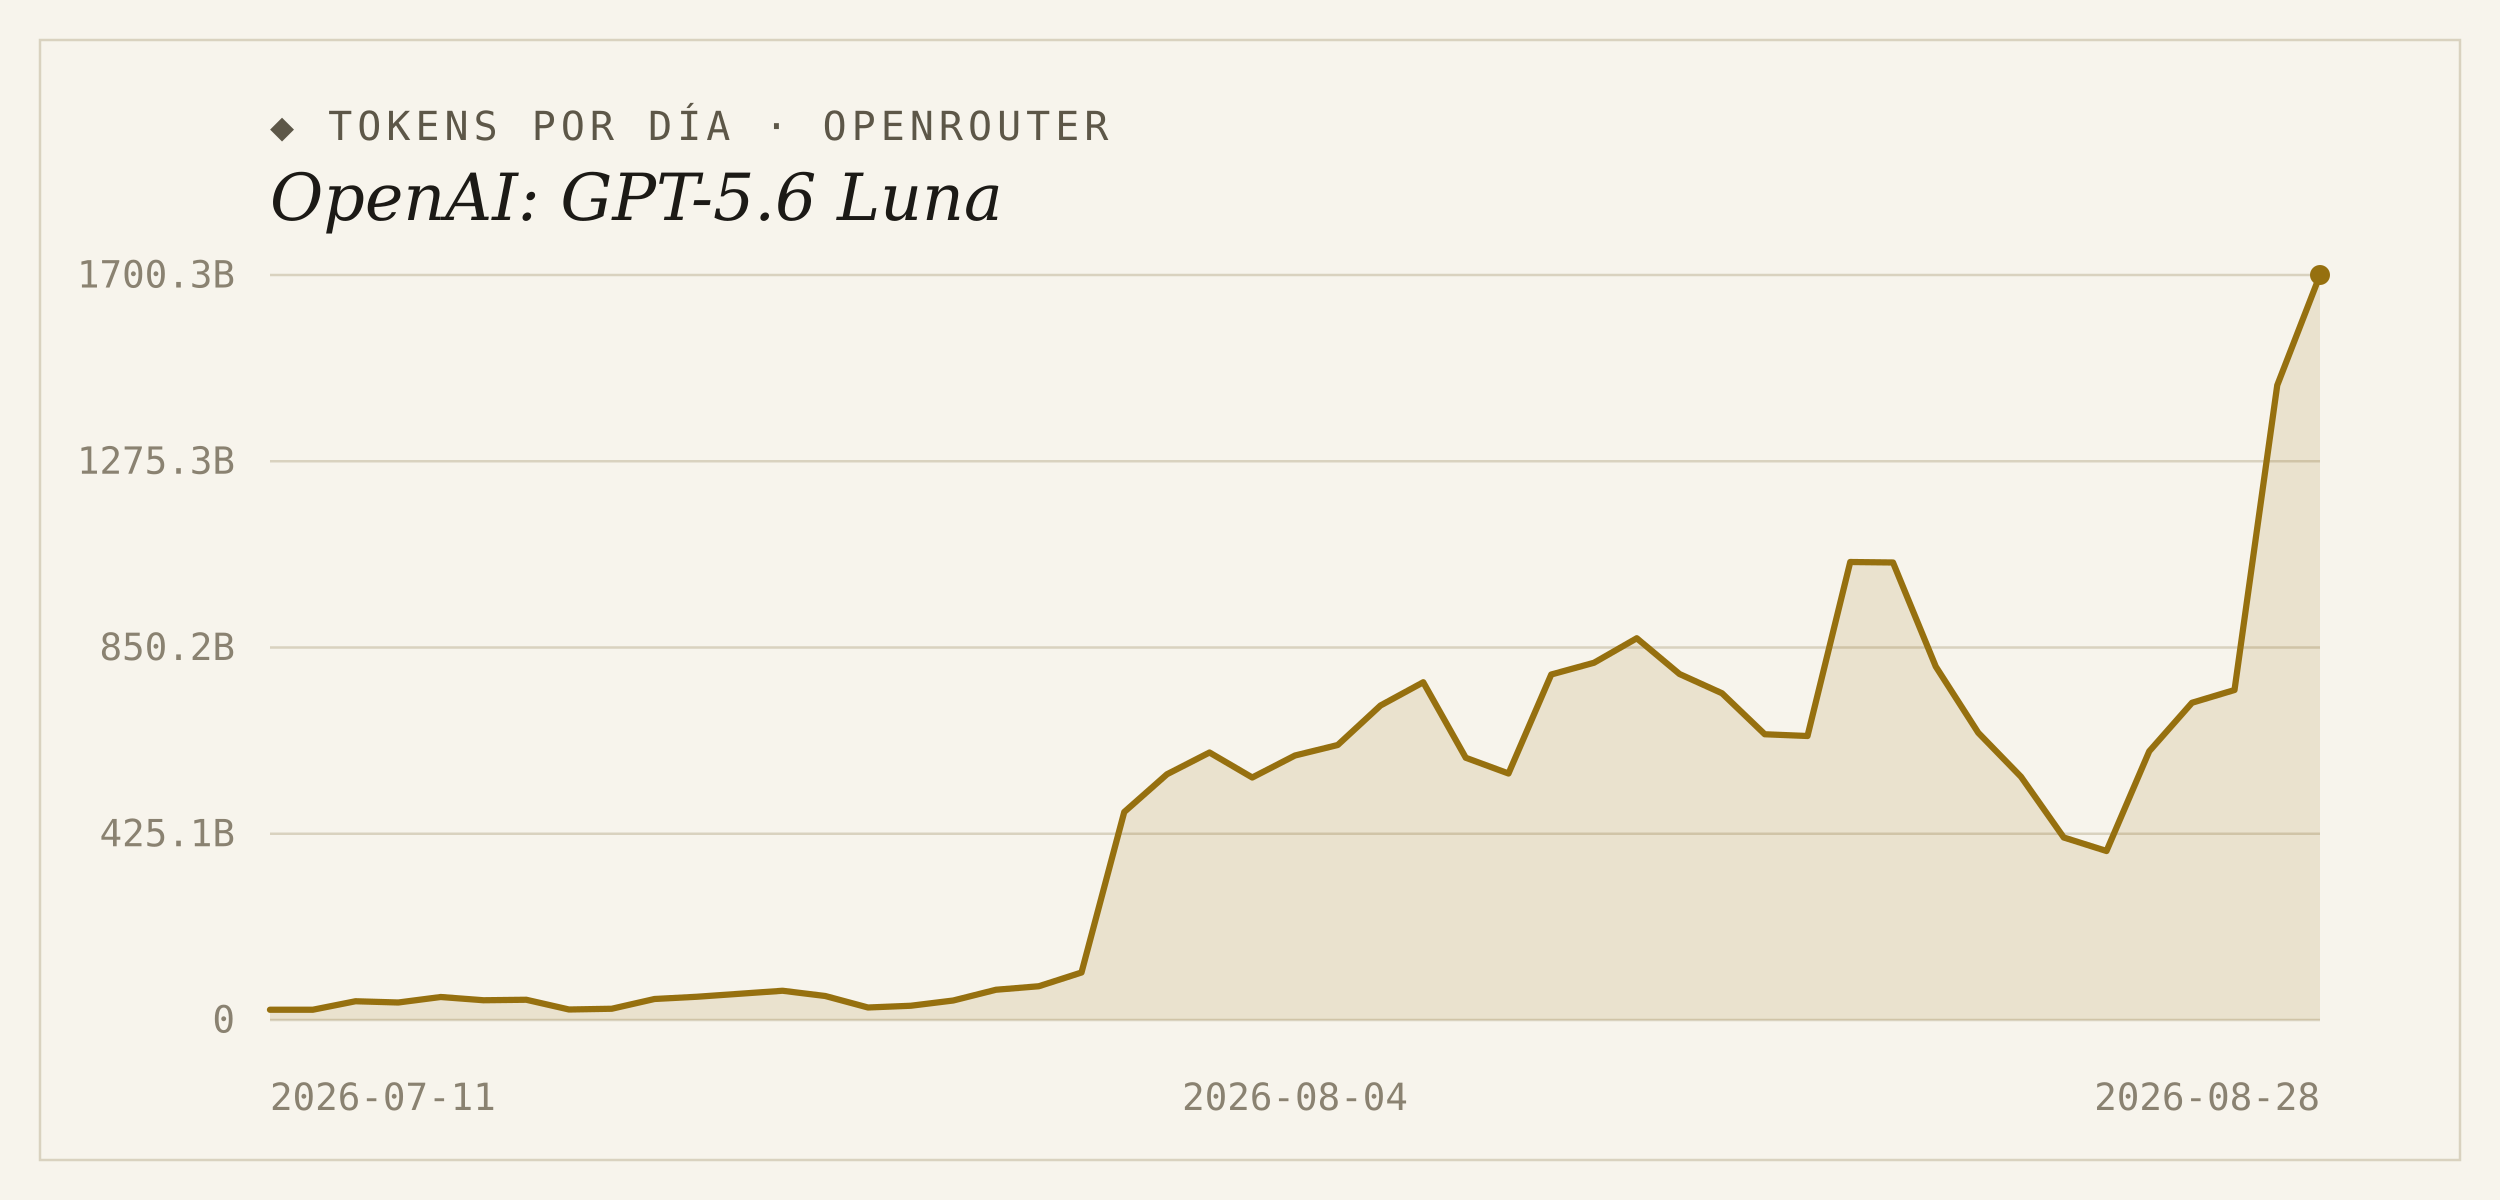
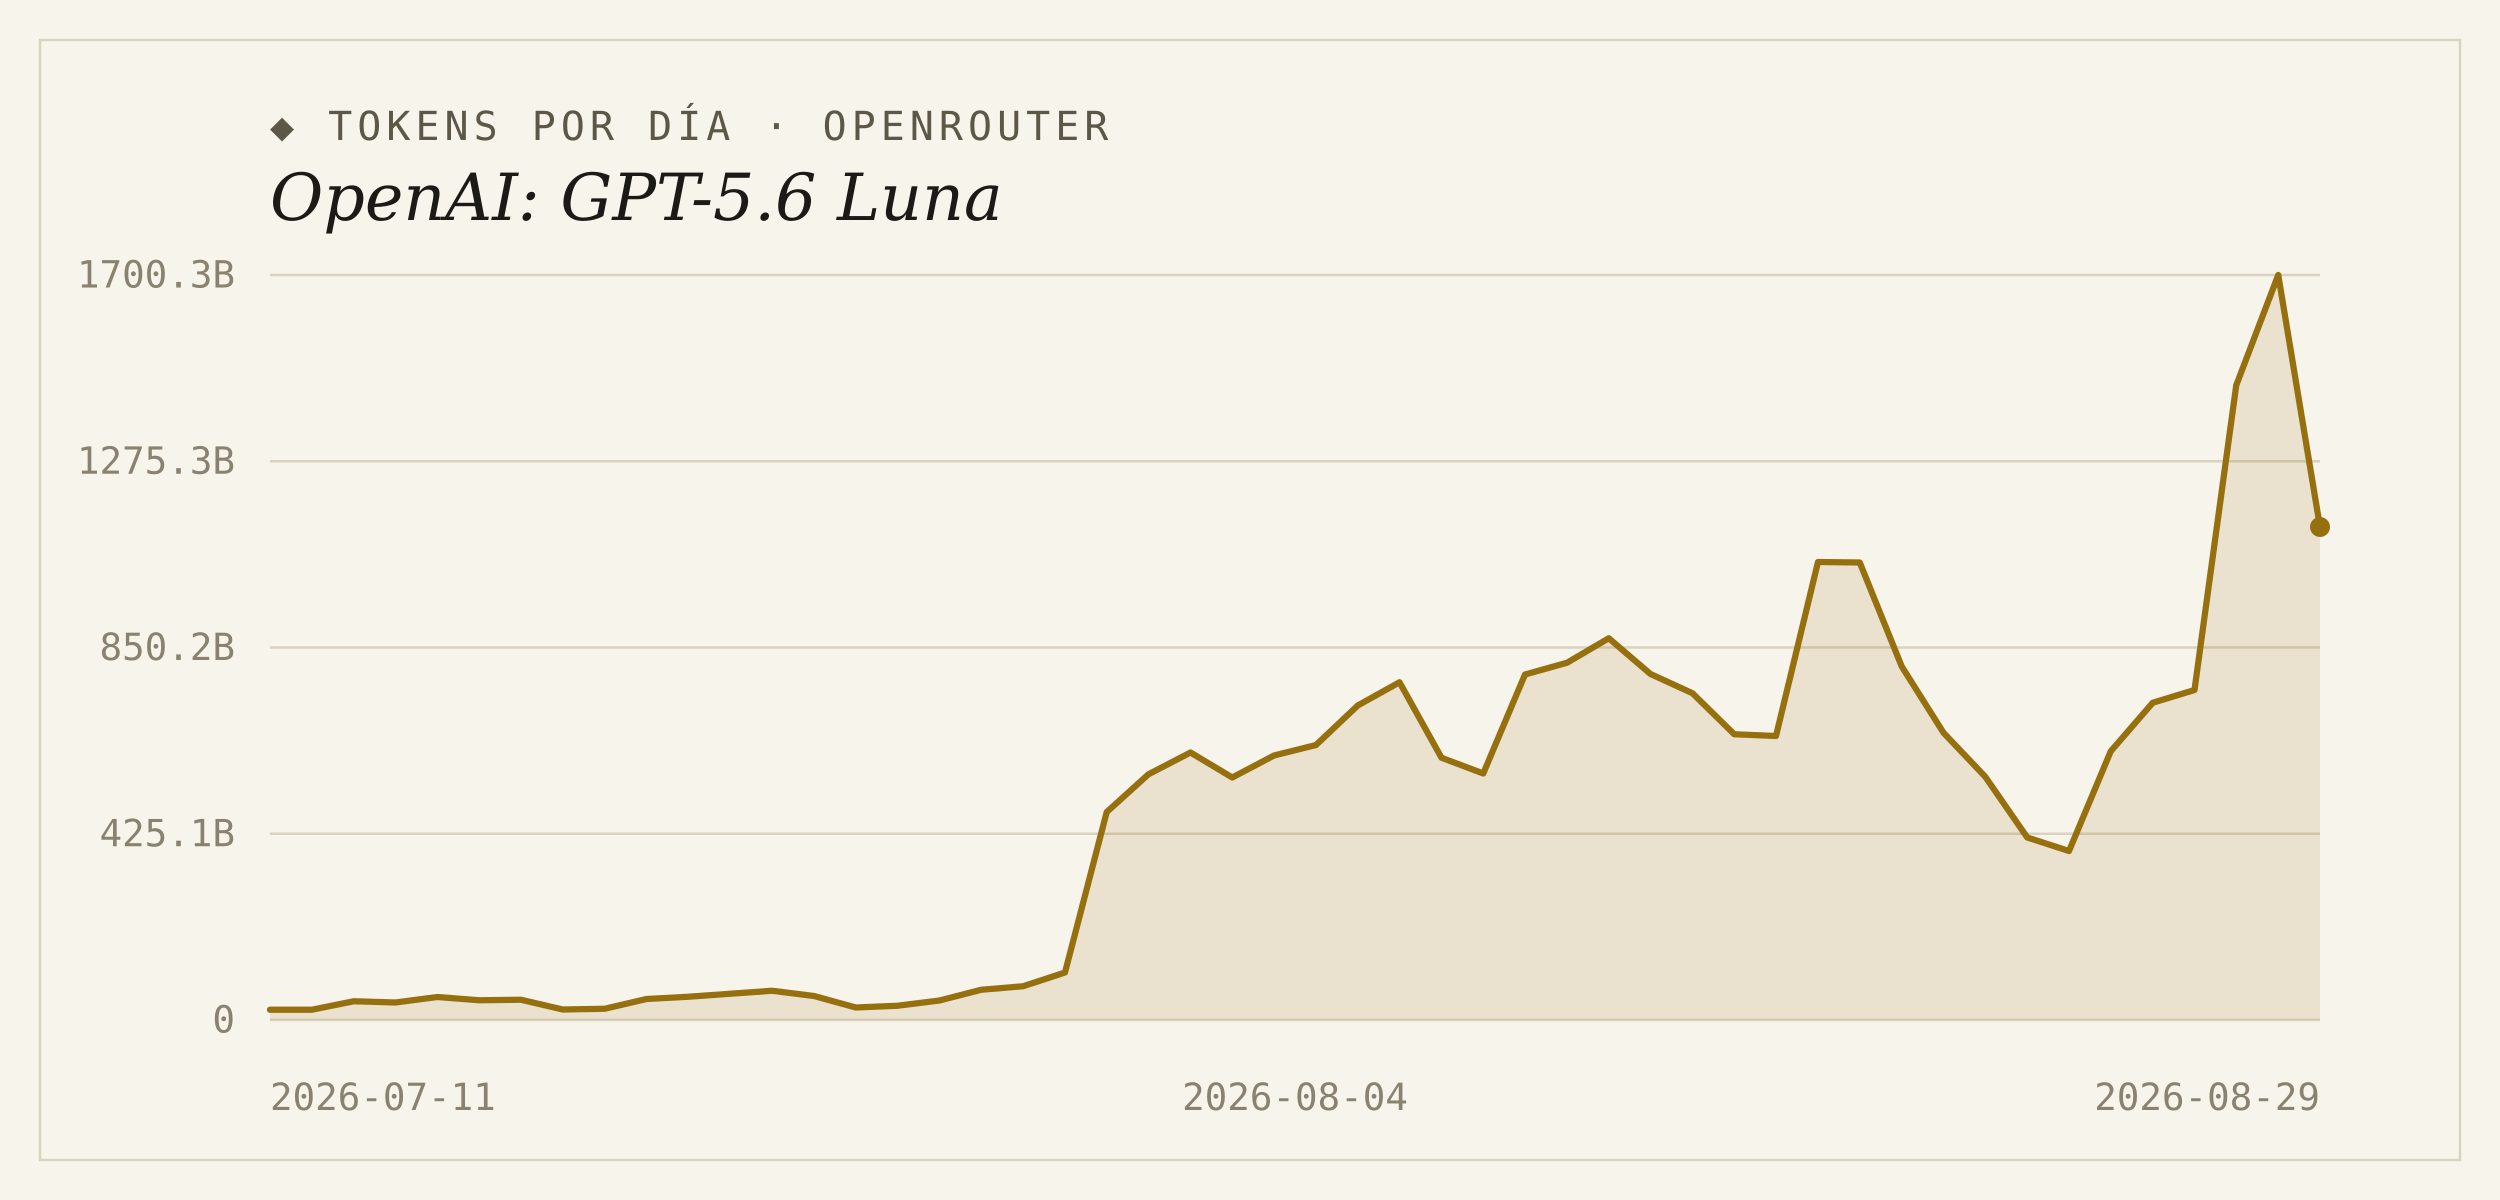
<svg xmlns="http://www.w3.org/2000/svg" width="1000" height="480" viewBox="0 0 1000 480">
  <rect width="1000" height="480" fill="#f7f4ec" />
  <rect x="16" y="16" width="968" height="448" fill="none" stroke="#d9d2bf" stroke-width="1" />
  <text x="108" y="56" font-family="'DejaVu Sans Mono', Consolas, monospace" font-size="16" letter-spacing="2" fill="#5d5748">◆ TOKENS POR DÍA · OPENROUTER</text>
  <text x="108" y="88" font-family="Georgia, 'DejaVu Serif', serif" font-size="26" font-style="italic" fill="#1c1a16">OpenAI: GPT-5.6 Luna</text>
  <line x1="108" y1="408.0" x2="928" y2="408.0" stroke="#d9d2bf" stroke-width="1" />
  <text x="94" y="413" text-anchor="end" font-family="'DejaVu Sans Mono', Consolas, monospace" font-size="15" fill="#8a8271">0</text>
  <line x1="108" y1="333.5" x2="928" y2="333.5" stroke="#d9d2bf" stroke-width="1" />
  <text x="94" y="338.5" text-anchor="end" font-family="'DejaVu Sans Mono', Consolas, monospace" font-size="15" fill="#8a8271">425.1B</text>
  <line x1="108" y1="259.0" x2="928" y2="259.0" stroke="#d9d2bf" stroke-width="1" />
  <text x="94" y="264" text-anchor="end" font-family="'DejaVu Sans Mono', Consolas, monospace" font-size="15" fill="#8a8271">850.2B</text>
  <line x1="108" y1="184.5" x2="928" y2="184.5" stroke="#d9d2bf" stroke-width="1" />
  <text x="94" y="189.5" text-anchor="end" font-family="'DejaVu Sans Mono', Consolas, monospace" font-size="15" fill="#8a8271">1275.3B</text>
  <line x1="108" y1="110.0" x2="928" y2="110.0" stroke="#d9d2bf" stroke-width="1" />
  <text x="94" y="115" text-anchor="end" font-family="'DejaVu Sans Mono', Consolas, monospace" font-size="15" fill="#8a8271">1700.3B</text>
-   <path d="M 108,408.0 L 108.0,403.9 L 125.1,403.9 L 142.2,400.5 L 159.3,401.0 L 176.3,398.8 L 193.4,400.1 L 210.5,399.9 L 227.6,403.8 L 244.7,403.5 L 261.8,399.6 L 278.8,398.7 L 295.9,397.5 L 313.0,396.3 L 330.1,398.4 L 347.2,403.0 L 364.3,402.3 L 381.3,400.2 L 398.4,395.9 L 415.5,394.5 L 432.6,389.0 L 449.7,324.8 L 466.8,309.7 L 483.8,301.0 L 500.9,311.0 L 518.0,302.2 L 535.1,298.0 L 552.2,282.2 L 569.3,272.9 L 586.3,303.1 L 603.4,309.4 L 620.5,269.8 L 637.6,265.1 L 654.7,255.3 L 671.8,269.6 L 688.8,277.3 L 705.9,293.7 L 723.0,294.4 L 740.1,224.8 L 757.2,225.0 L 774.3,266.6 L 791.3,293.1 L 808.4,310.7 L 825.5,335.0 L 842.6,340.4 L 859.7,300.5 L 876.8,281.1 L 893.8,276.0 L 910.9,154.1 L 928.0,110.0 L 928.0,408.0 Z" fill="#96700f" fill-opacity="0.14" />
-   <polyline points="108.0,403.9 125.1,403.9 142.2,400.5 159.3,401.0 176.3,398.8 193.4,400.1 210.5,399.9 227.6,403.8 244.7,403.5 261.8,399.6 278.8,398.7 295.9,397.5 313.0,396.3 330.1,398.4 347.2,403.0 364.3,402.3 381.3,400.2 398.4,395.9 415.5,394.5 432.6,389.0 449.7,324.8 466.8,309.7 483.8,301.0 500.9,311.0 518.0,302.2 535.1,298.0 552.2,282.2 569.3,272.9 586.3,303.1 603.4,309.4 620.5,269.8 637.6,265.1 654.7,255.3 671.8,269.6 688.8,277.3 705.9,293.7 723.0,294.4 740.1,224.8 757.2,225.0 774.3,266.6 791.3,293.1 808.4,310.7 825.5,335.0 842.6,340.4 859.7,300.5 876.8,281.1 893.8,276.0 910.9,154.1 928.0,110.0" fill="none" stroke="#96700f" stroke-width="2.5" stroke-linejoin="round" stroke-linecap="round" />
-   <circle cx="928.0" cy="110.0" r="4" fill="#96700f" />
+   <path d="M 108,408.0 L 108.0,403.9 L 124.7,403.9 L 141.5,400.5 L 158.2,401.0 L 174.9,398.8 L 191.7,400.1 L 208.4,399.9 L 225.1,403.8 L 241.9,403.5 L 258.6,399.6 L 275.3,398.7 L 292.1,397.5 L 308.8,396.3 L 325.6,398.4 L 342.3,403.0 L 359.0,402.3 L 375.8,400.2 L 392.5,395.9 L 409.2,394.5 L 426.0,389.0 L 442.7,324.8 L 459.4,309.7 L 476.2,301.0 L 492.9,311.0 L 509.6,302.2 L 526.4,298.0 L 543.1,282.2 L 559.8,272.9 L 576.6,303.1 L 593.3,309.4 L 610.0,269.8 L 626.8,265.1 L 643.5,255.3 L 660.2,269.6 L 677.0,277.3 L 693.7,293.7 L 710.4,294.4 L 727.2,224.8 L 743.9,225.0 L 760.7,266.6 L 777.4,293.1 L 794.1,310.7 L 810.9,335.0 L 827.6,340.4 L 844.3,300.5 L 861.1,281.1 L 877.8,276.0 L 894.5,154.1 L 911.3,110.0 L 928.0,210.8 L 928.0,408.0 Z" fill="#96700f" fill-opacity="0.14" />
+   <polyline points="108.0,403.9 124.7,403.9 141.5,400.5 158.2,401.0 174.9,398.8 191.7,400.1 208.4,399.9 225.1,403.8 241.9,403.5 258.6,399.6 275.3,398.7 292.1,397.5 308.8,396.3 325.6,398.4 342.3,403.0 359.0,402.3 375.8,400.2 392.5,395.9 409.2,394.5 426.0,389.0 442.7,324.8 459.4,309.7 476.2,301.0 492.9,311.0 509.6,302.2 526.4,298.0 543.1,282.2 559.8,272.9 576.6,303.1 593.3,309.4 610.0,269.8 626.8,265.1 643.5,255.3 660.2,269.6 677.0,277.3 693.7,293.7 710.4,294.4 727.2,224.8 743.9,225.0 760.7,266.6 777.4,293.1 794.1,310.7 810.9,335.0 827.6,340.4 844.3,300.5 861.1,281.1 877.8,276.0 894.5,154.1 911.3,110.0 928.0,210.8" fill="none" stroke="#96700f" stroke-width="2.5" stroke-linejoin="round" stroke-linecap="round" />
+   <circle cx="928.0" cy="210.8" r="4" fill="#96700f" />
  <text x="108" y="444" text-anchor="start" font-family="'DejaVu Sans Mono', Consolas, monospace" font-size="15" fill="#8a8271">2026-07-11</text>
  <text x="518" y="444" text-anchor="middle" font-family="'DejaVu Sans Mono', Consolas, monospace" font-size="15" fill="#8a8271">2026-08-04</text>
-   <text x="928" y="444" text-anchor="end" font-family="'DejaVu Sans Mono', Consolas, monospace" font-size="15" fill="#8a8271">2026-08-28</text>
+   <text x="928" y="444" text-anchor="end" font-family="'DejaVu Sans Mono', Consolas, monospace" font-size="15" fill="#8a8271">2026-08-29</text>
</svg>
